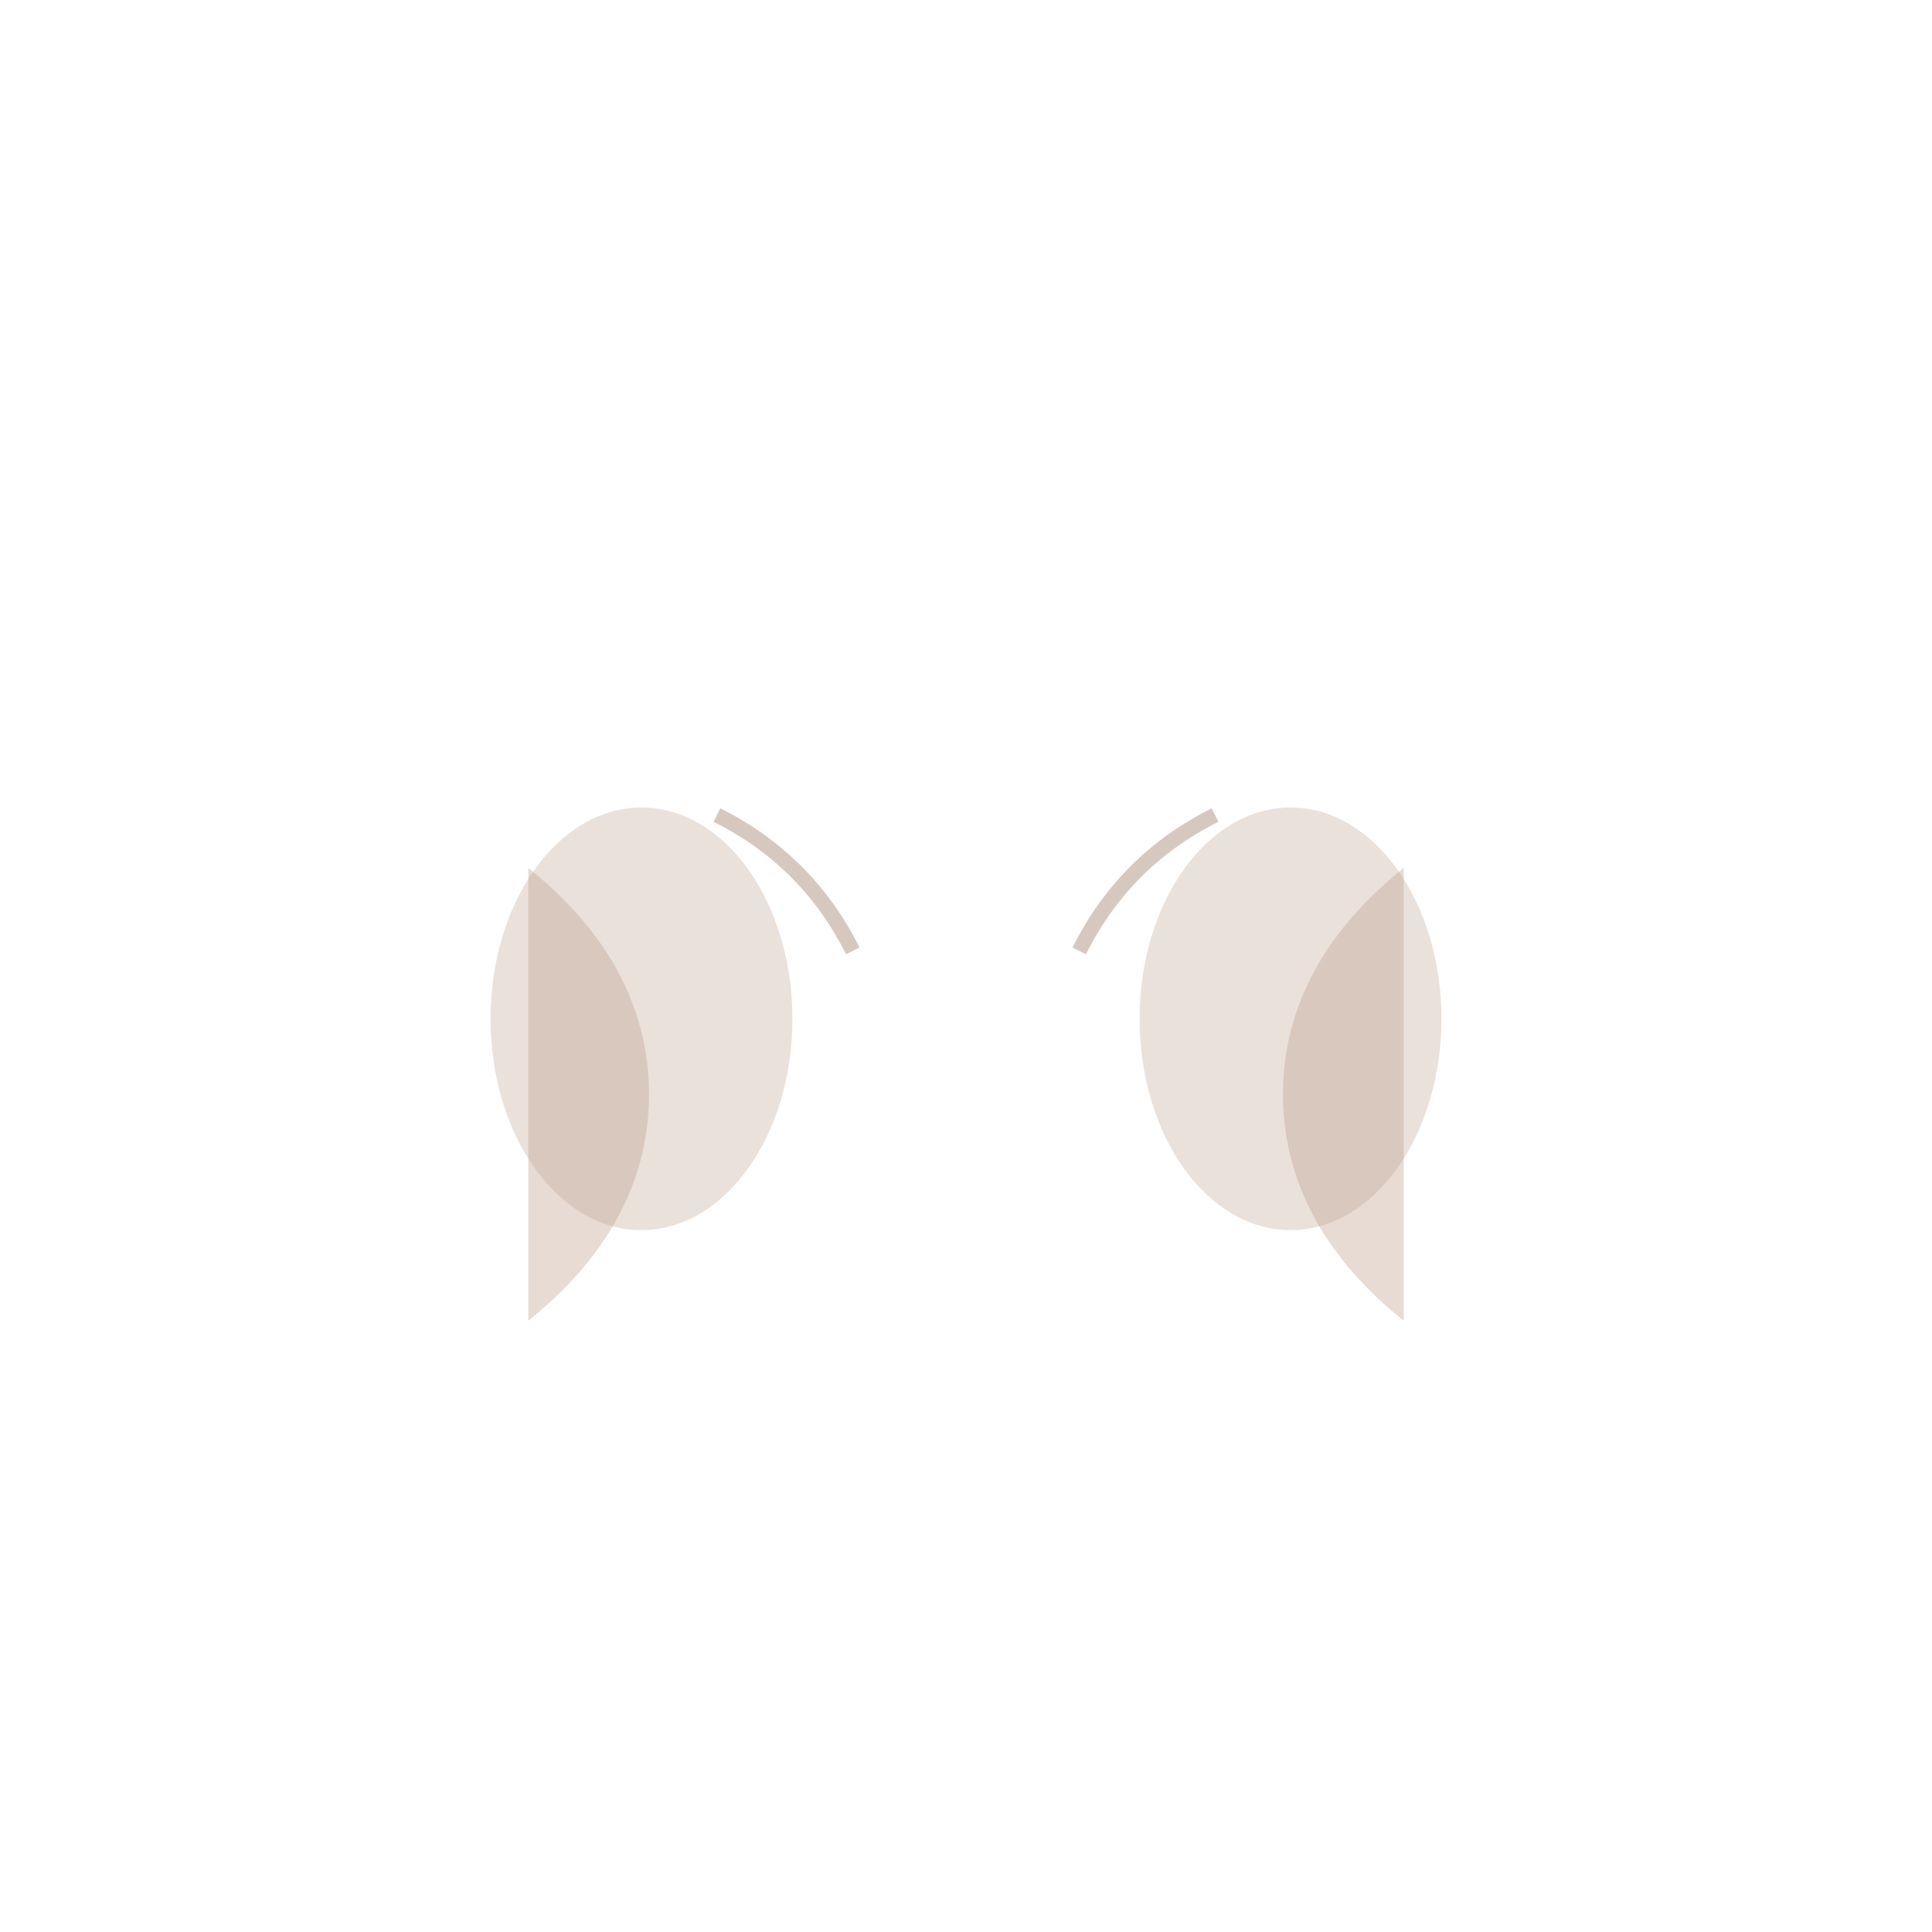
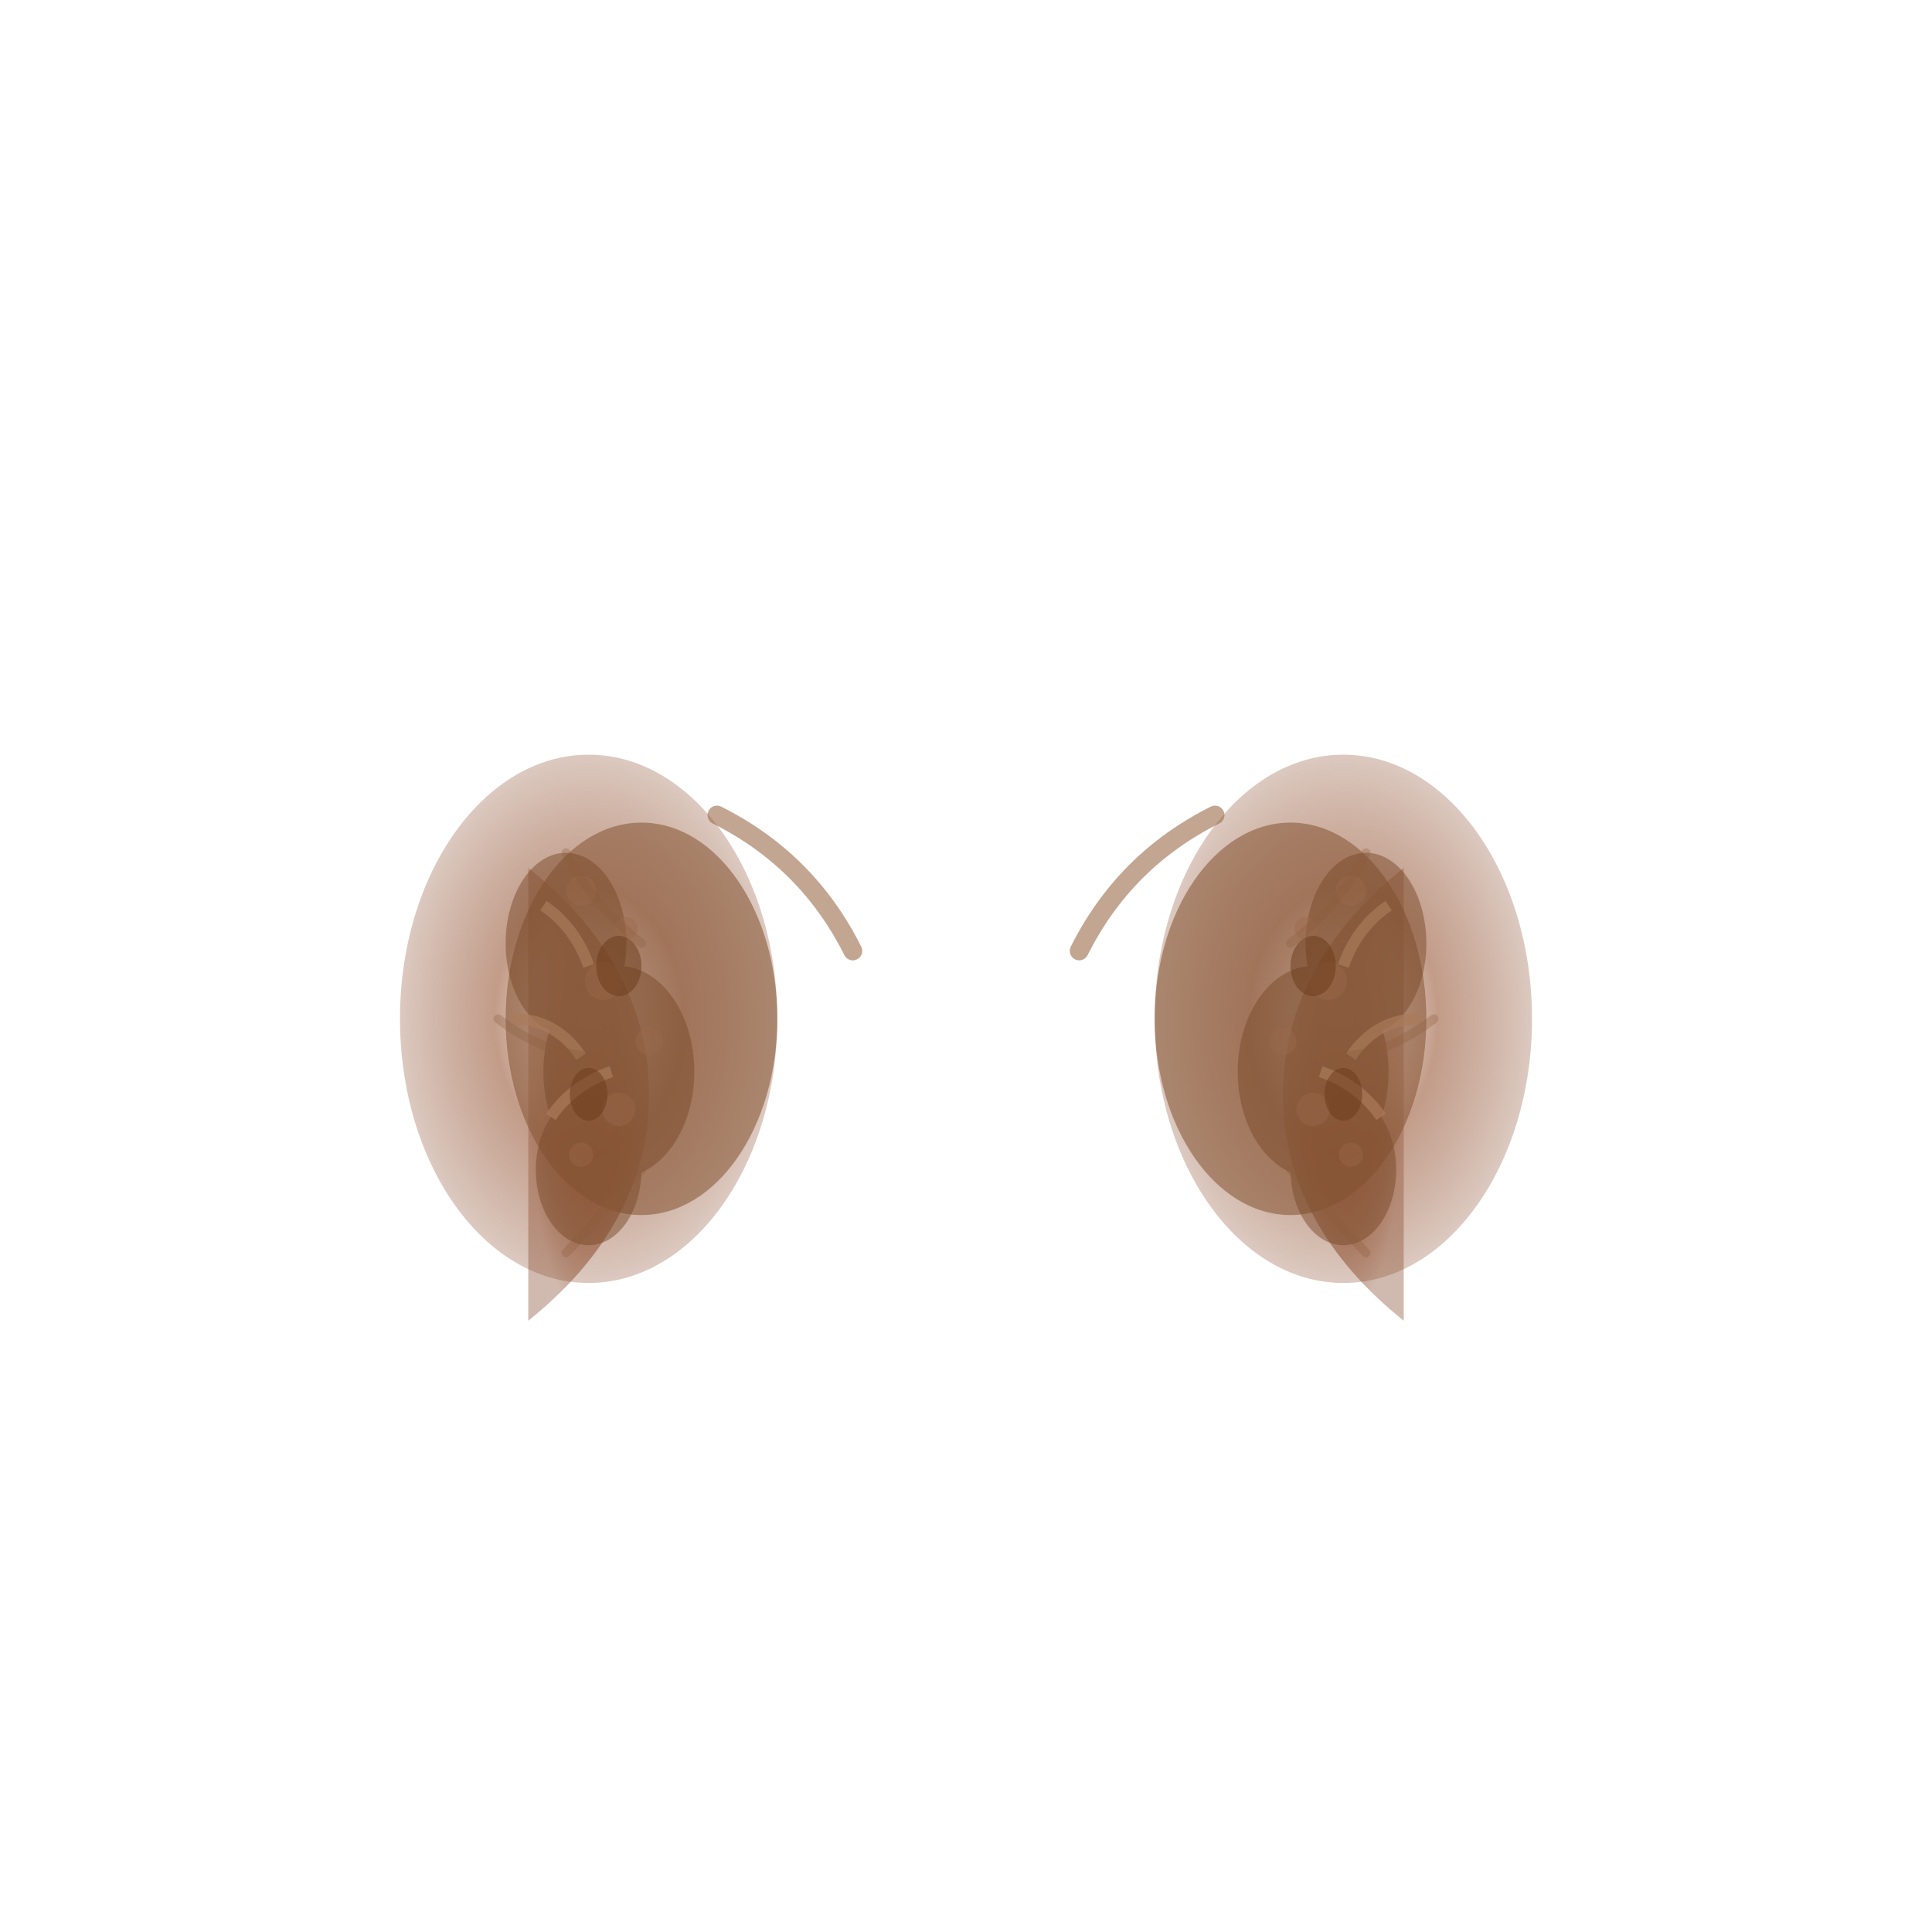
<svg xmlns="http://www.w3.org/2000/svg" width="256" height="256" viewBox="0 0 256 256">
-   <g opacity="0.6">
-     <path d="M70 115c10 8 16 18 16 30s-6 22-16 30" fill="#9a6a4a" opacity="0.4" />
-     <path d="M186 115c-10 8-16 18-16 30s6 22 16 30" fill="#9a6a4a" opacity="0.4" />
-     <ellipse cx="85" cy="135" rx="20" ry="28" fill="#8a5a3a" opacity="0.3" />
-     <ellipse cx="171" cy="135" rx="20" ry="28" fill="#8a5a3a" opacity="0.3" />
-     <path d="M95 108c8 4 14 10 18 18" stroke="#7a4a2a" stroke-width="2" opacity="0.5" fill="none" />
-     <path d="M161 108c-8 4-14 10-18 18" stroke="#7a4a2a" stroke-width="2" opacity="0.5" fill="none" />
+   <defs>
+     <radialGradient id="burnCore" cx="50%" cy="50%">
+       <stop offset="0%" stop-color="#8a4a2a" />
+       <stop offset="50%" stop-color="#9a5a3a" />
+       <stop offset="100%" stop-color="#7a3a1a" stop-opacity="0.5" />
+     </radialGradient>
+     <radialGradient id="burnEdge" cx="50%" cy="50%">
+       <stop offset="0%" stop-color="#aa6a4a" stop-opacity="0" />
+       <stop offset="50%" stop-color="#9a5a3a" stop-opacity="0.6" />
+       <stop offset="100%" stop-color="#8a4a2a" stop-opacity="0.3" />
+     </radialGradient>
+   </defs>
+   <path d="M70 115c10 8 16 18 16 30s-6 22-16 30" fill="url(#burnCore)" opacity="0.7" />
+   <ellipse cx="78" cy="135" rx="25" ry="35" fill="url(#burnEdge)" />
+   <ellipse cx="85" cy="135" rx="18" ry="26" fill="#8a5a3a" opacity="0.6" />
+   <g opacity="0.5" fill="#7a4a2a">
+     <ellipse cx="75" cy="125" rx="8" ry="12" />
+     <ellipse cx="82" cy="142" rx="10" ry="14" />
+     <ellipse cx="78" cy="155" rx="7" ry="10" />
+   </g>
+   <path d="M95 108c8 4 14 10 18 18" stroke="#9a6a4a" stroke-width="2.5" opacity="0.6" fill="none" stroke-linecap="round" />
+   <g opacity="0.7" stroke="#aa7a5a" stroke-width="1.5" fill="none">
+     <path d="M72 120c3 2 5 5 6 8" />
+     <path d="M68 135c4 0 7 2 9 5" />
+     <path d="M73 148c2-3 5-5 8-6" />
+   </g>
+   <g opacity="0.4" fill="#9a6a4a">
+     <circle cx="77" cy="118" r="2" />
+     <circle cx="83" cy="123" r="1.5" />
+     <circle cx="80" cy="130" r="2.5" />
+     <circle cx="86" cy="138" r="1.8" />
+     <circle cx="82" cy="147" r="2.2" />
+     <circle cx="77" cy="153" r="1.6" />
+   </g>
+   <path d="M186 115c-10 8-16 18-16 30s6 22 16 30" fill="url(#burnCore)" opacity="0.7" />
+   <ellipse cx="178" cy="135" rx="25" ry="35" fill="url(#burnEdge)" />
+   <ellipse cx="171" cy="135" rx="18" ry="26" fill="#8a5a3a" opacity="0.6" />
+   <g opacity="0.5" fill="#7a4a2a">
+     <ellipse cx="181" cy="125" rx="8" ry="12" />
+     <ellipse cx="174" cy="142" rx="10" ry="14" />
+     <ellipse cx="178" cy="155" rx="7" ry="10" />
+   </g>
+   <path d="M161 108c-8 4-14 10-18 18" stroke="#9a6a4a" stroke-width="2.5" opacity="0.6" fill="none" stroke-linecap="round" />
+   <g opacity="0.7" stroke="#aa7a5a" stroke-width="1.5" fill="none">
+     <path d="M184 120c-3 2-5 5-6 8" />
+     <path d="M188 135c-4 0-7 2-9 5" />
+     <path d="M183 148c-2-3-5-5-8-6" />
+   </g>
+   <g opacity="0.4" fill="#9a6a4a">
+     <circle cx="179" cy="118" r="2" />
+     <circle cx="173" cy="123" r="1.5" />
+     <circle cx="176" cy="130" r="2.5" />
+     <circle cx="170" cy="138" r="1.8" />
+     <circle cx="174" cy="147" r="2.2" />
+     <circle cx="179" cy="153" r="1.6" />
+   </g>
+   <g opacity="0.3" stroke="#8a5a3a" stroke-width="1.2" fill="none" stroke-linecap="round">
+     <path d="M85 125c-5-4-8-8-10-12" />
+     <path d="M80 140c-6 0-10-2-14-5" />
+     <path d="M85 155c-4 4-7 8-10 11" />
+     <path d="M171 125c5-4 8-8 10-12" />
+     <path d="M176 140c6 0 10-2 14-5" />
+     <path d="M171 155c4 4 7 8 10 11" />
+   </g>
+   <g opacity="0.5" fill="#6a3a1a">
+     <ellipse cx="82" cy="128" rx="3" ry="4" />
+     <ellipse cx="78" cy="145" rx="2.5" ry="3.5" />
+     <ellipse cx="174" cy="128" rx="3" ry="4" />
+     <ellipse cx="178" cy="145" rx="2.5" ry="3.5" />
  </g>
</svg>
